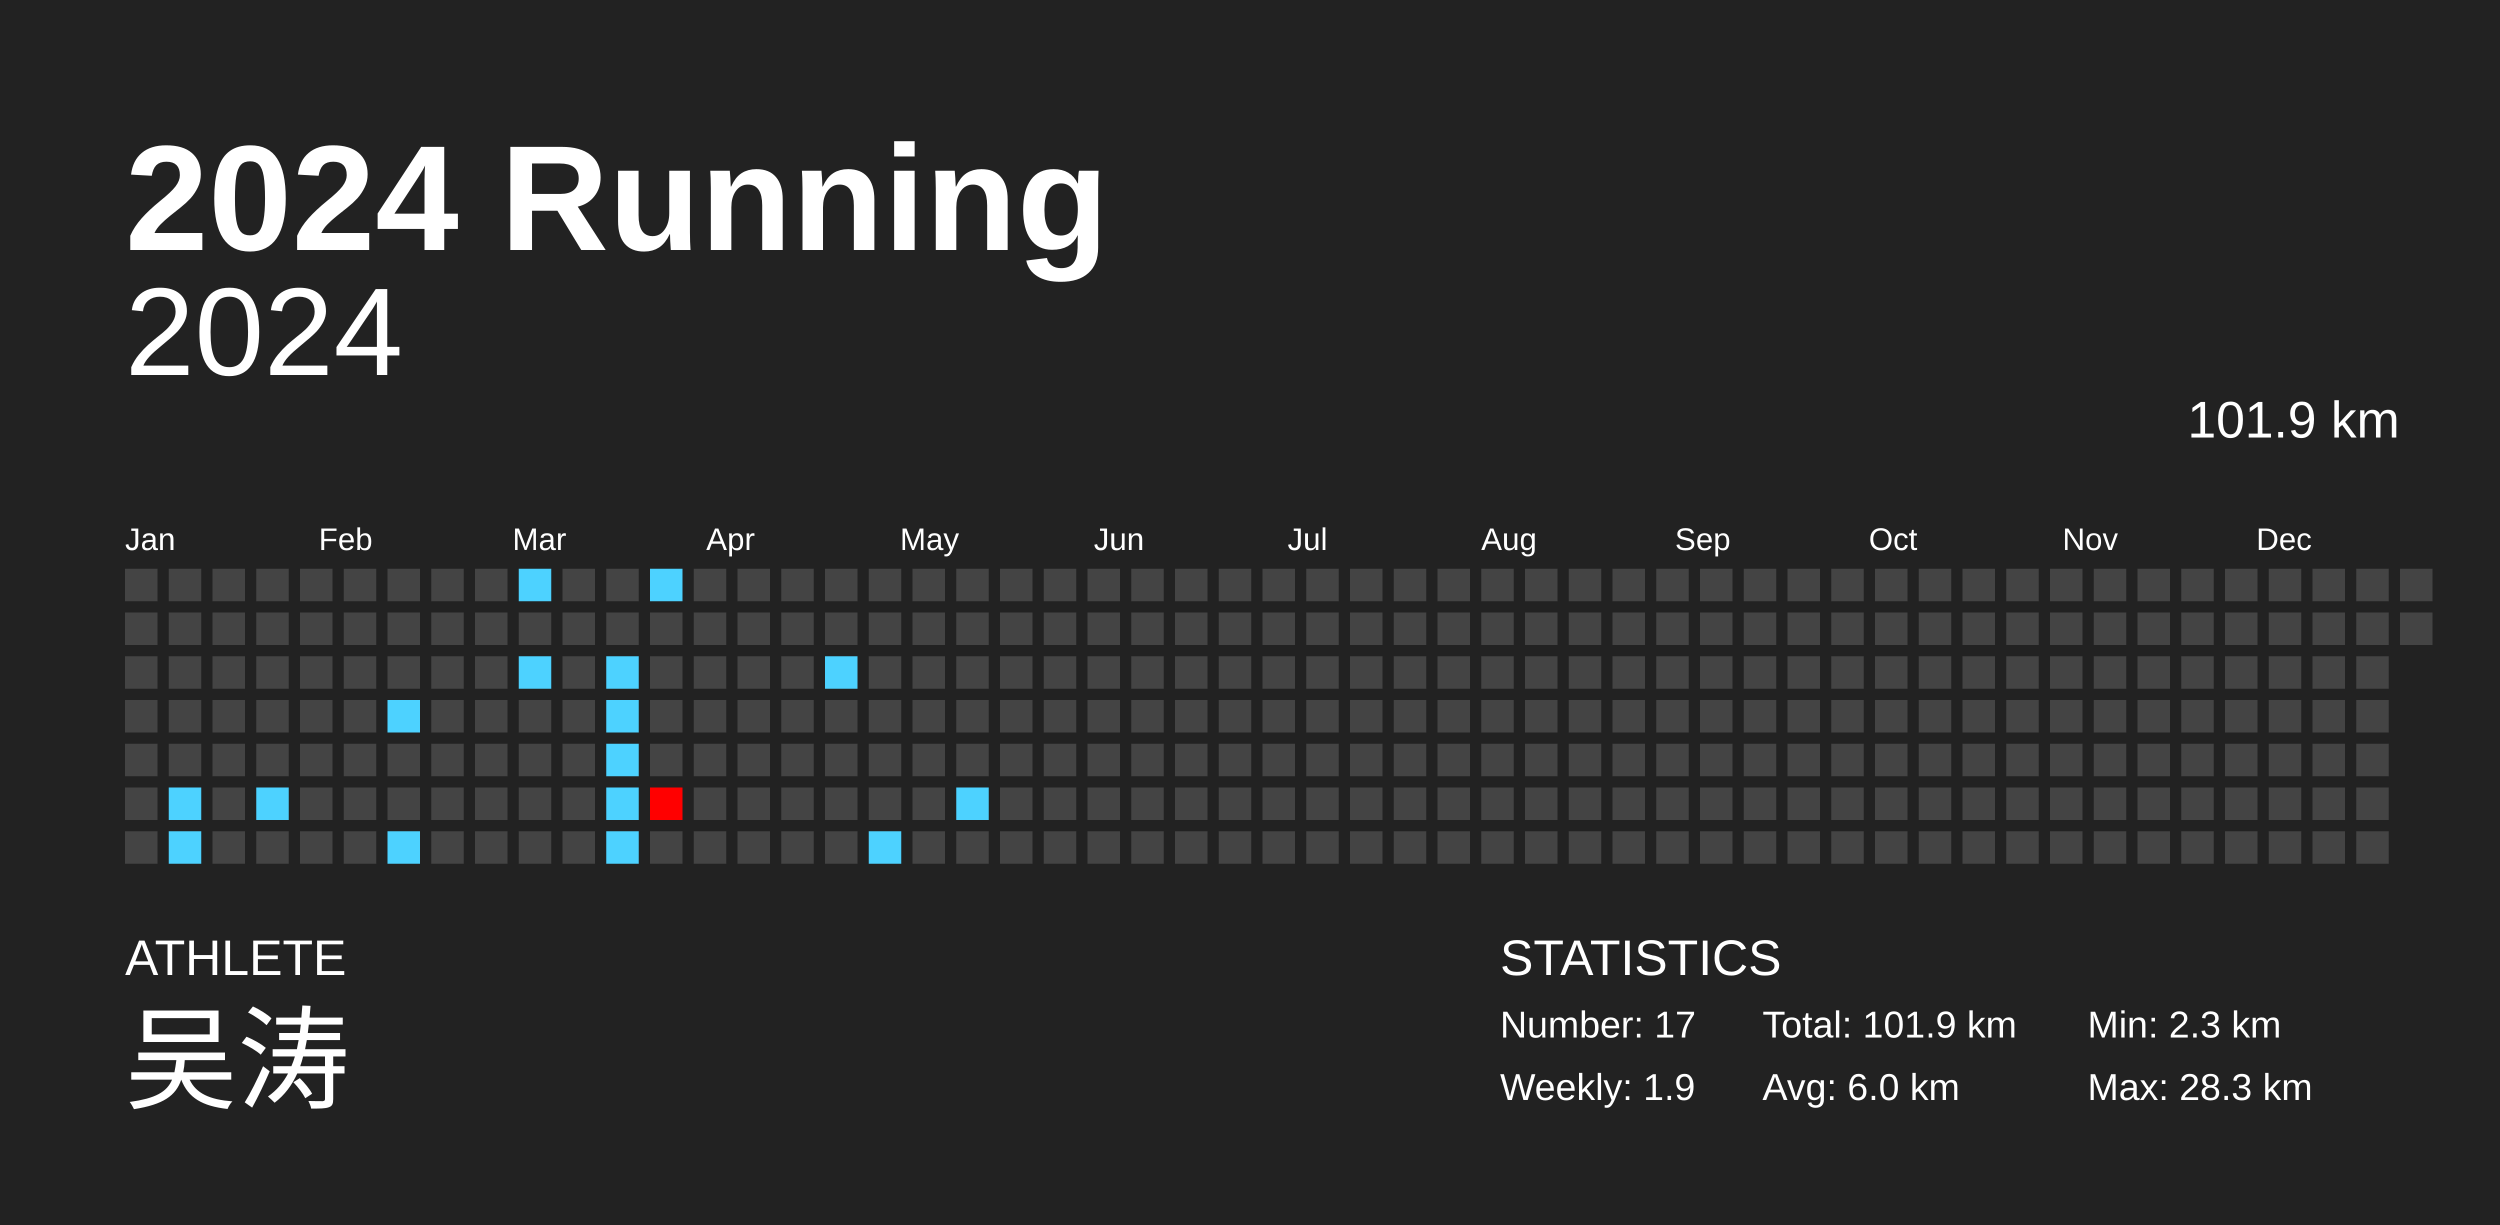
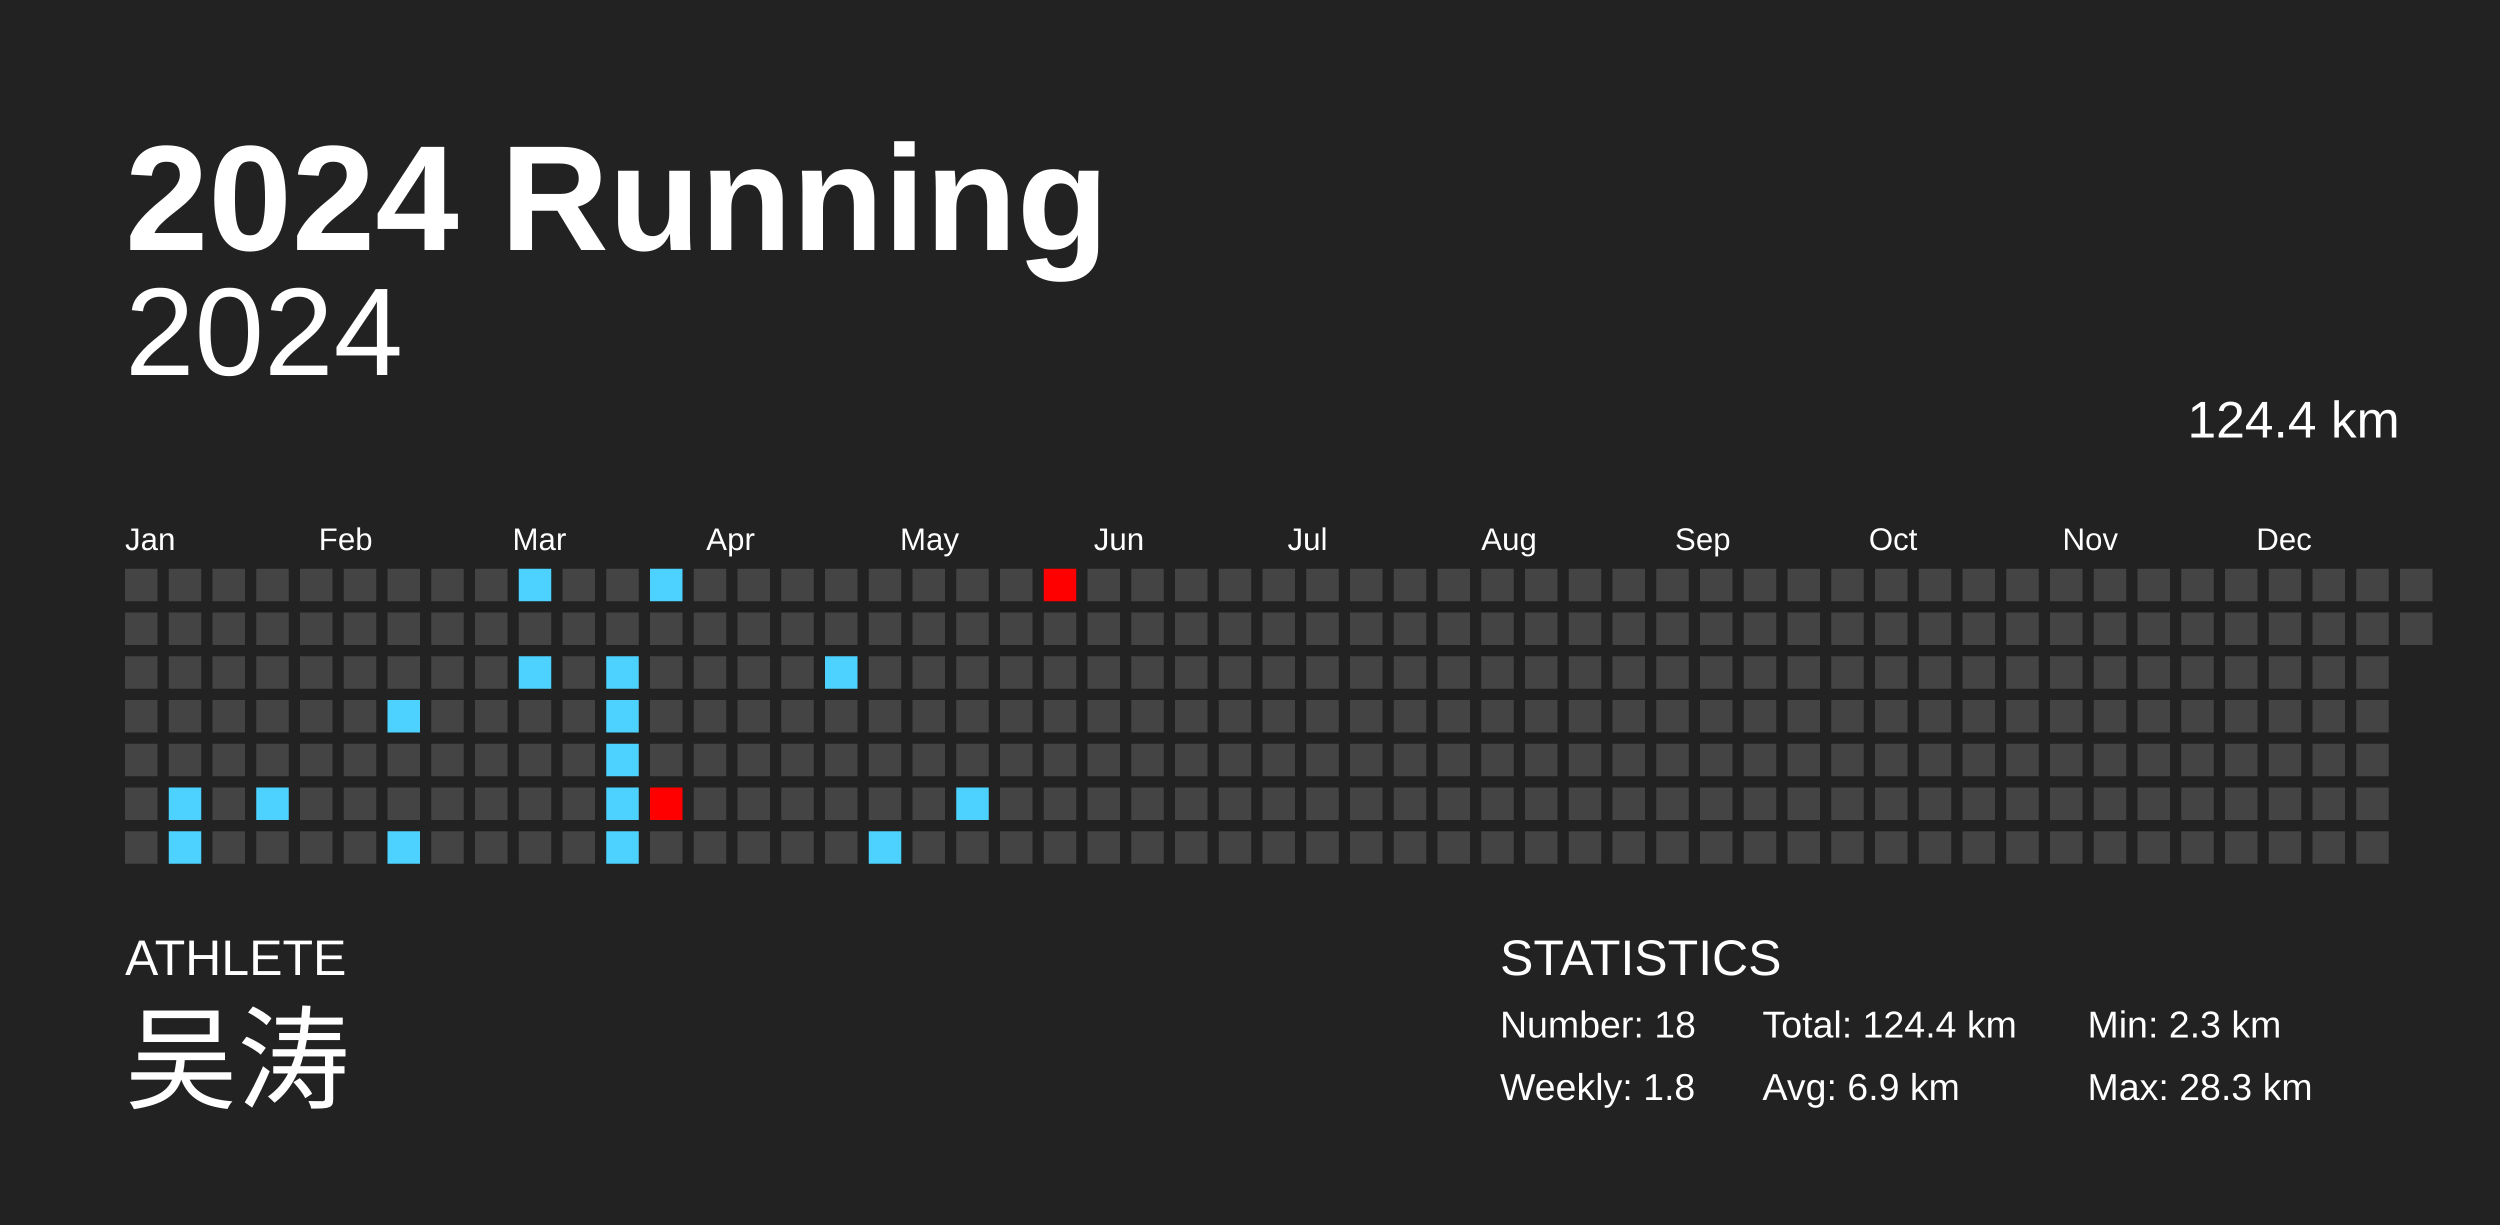
<svg xmlns="http://www.w3.org/2000/svg" baseProfile="full" height="98mm" version="1.1" viewBox="0,0,200,98" width="200mm">
  <defs />
  <rect fill="#222222" height="98" width="200" x="0" y="0" />
  <text fill="#FFFFFF" style="font-size:12px; font-family:Arial; font-weight:bold;" x="10" y="20">2024 Running</text>
  <text fill="#FFFFFF" style="font-size:4px; font-family:Arial" x="10" y="78">ATHLETE</text>
  <text fill="#FFFFFF" style="font-size:9px; font-family:Arial" x="10" y="88">吴涛</text>
  <text fill="#FFFFFF" style="font-size:4px; font-family:Arial" x="120" y="78">STATISTICS</text>
-   <text fill="#FFFFFF" style="font-size:3px; font-family:Arial" x="120" y="83">Number: 17</text>
-   <text fill="#FFFFFF" style="font-size:3px; font-family:Arial" x="120" y="88">Weekly: 1.9</text>
-   <text fill="#FFFFFF" style="font-size:3px; font-family:Arial" x="141" y="83">Total: 101.9 km</text>
-   <text fill="#FFFFFF" style="font-size:3px; font-family:Arial" x="141" y="88">Avg: 6.0 km</text>
+   <text fill="#FFFFFF" style="font-size:3px; font-family:Arial" x="120" y="83">Number: 18</text>
+   <text fill="#FFFFFF" style="font-size:3px; font-family:Arial" x="120" y="88">Weekly: 1.8</text>
+   <text fill="#FFFFFF" style="font-size:3px; font-family:Arial" x="141" y="83">Total: 124.4 km</text>
+   <text fill="#FFFFFF" style="font-size:3px; font-family:Arial" x="141" y="88">Avg: 6.9 km</text>
  <text fill="#FFFFFF" style="font-size:3px; font-family:Arial" x="167" y="83">Min: 2.3 km</text>
  <text fill="#FFFFFF" style="font-size:3px; font-family:Arial" x="167" y="88">Max: 28.3 km</text>
  <text alignment-baseline="hanging" fill="#FFFFFF" style="font-size:10.0px; font-family:Arial;" x="10" y="30">2024</text>
-   <text alignment-baseline="hanging" fill="#FFFFFF" style="font-size:4.125px; font-family:Arial;" x="175" y="35">101.9 km</text>
+   <text alignment-baseline="hanging" fill="#FFFFFF" style="font-size:4.125px; font-family:Arial;" x="175" y="35">124.4 km</text>
  <text fill="#FFFFFF" style="font-size:2.5px; font-family:Arial" x="10.0" y="44">Jan</text>
  <text fill="#FFFFFF" style="font-size:2.5px; font-family:Arial" x="25.5" y="44">Feb</text>
  <text fill="#FFFFFF" style="font-size:2.5px; font-family:Arial" x="41.0" y="44">Mar</text>
  <text fill="#FFFFFF" style="font-size:2.5px; font-family:Arial" x="56.5" y="44">Apr</text>
  <text fill="#FFFFFF" style="font-size:2.5px; font-family:Arial" x="72.0" y="44">May</text>
  <text fill="#FFFFFF" style="font-size:2.5px; font-family:Arial" x="87.5" y="44">Jun</text>
  <text fill="#FFFFFF" style="font-size:2.5px; font-family:Arial" x="103.0" y="44">Jul</text>
  <text fill="#FFFFFF" style="font-size:2.5px; font-family:Arial" x="118.5" y="44">Aug</text>
  <text fill="#FFFFFF" style="font-size:2.5px; font-family:Arial" x="134.0" y="44">Sep</text>
  <text fill="#FFFFFF" style="font-size:2.5px; font-family:Arial" x="149.5" y="44">Oct</text>
  <text fill="#FFFFFF" style="font-size:2.5px; font-family:Arial" x="165.0" y="44">Nov</text>
  <text fill="#FFFFFF" style="font-size:2.5px; font-family:Arial" x="180.5" y="44">Dec</text>
  <rect fill="#444444" height="2.6" width="2.6" x="10.0" y="45.5" />
  <rect fill="#444444" height="2.6" width="2.6" x="10.0" y="49.0" />
  <rect fill="#444444" height="2.6" width="2.6" x="10.0" y="52.5" />
  <rect fill="#444444" height="2.6" width="2.6" x="10.0" y="56.0" />
  <rect fill="#444444" height="2.6" width="2.6" x="10.0" y="59.5" />
  <rect fill="#444444" height="2.6" width="2.6" x="10.0" y="63.0" />
  <rect fill="#444444" height="2.6" width="2.6" x="10.0" y="66.5" />
  <rect fill="#444444" height="2.6" width="2.6" x="13.5" y="45.5" />
  <rect fill="#444444" height="2.6" width="2.6" x="13.5" y="49.0" />
  <rect fill="#444444" height="2.6" width="2.6" x="13.5" y="52.5" />
  <rect fill="#444444" height="2.6" width="2.6" x="13.5" y="56.0" />
  <rect fill="#444444" height="2.6" width="2.6" x="13.5" y="59.5" />
  <rect fill="#4dd2ff" height="2.6" width="2.6" x="13.5" y="63.0" />
  <rect fill="#4dd2ff" height="2.6" width="2.6" x="13.5" y="66.5" />
  <rect fill="#444444" height="2.6" width="2.6" x="17.0" y="45.5" />
  <rect fill="#444444" height="2.6" width="2.6" x="17.0" y="49.0" />
  <rect fill="#444444" height="2.6" width="2.6" x="17.0" y="52.5" />
  <rect fill="#444444" height="2.6" width="2.6" x="17.0" y="56.0" />
  <rect fill="#444444" height="2.6" width="2.6" x="17.0" y="59.5" />
  <rect fill="#444444" height="2.6" width="2.6" x="17.0" y="63.0" />
  <rect fill="#444444" height="2.6" width="2.6" x="17.0" y="66.5" />
  <rect fill="#444444" height="2.6" width="2.6" x="20.5" y="45.5" />
  <rect fill="#444444" height="2.6" width="2.6" x="20.5" y="49.0" />
  <rect fill="#444444" height="2.6" width="2.6" x="20.5" y="52.5" />
  <rect fill="#444444" height="2.6" width="2.6" x="20.5" y="56.0" />
  <rect fill="#444444" height="2.6" width="2.6" x="20.5" y="59.5" />
  <rect fill="#4dd2ff" height="2.6" width="2.6" x="20.5" y="63.0" />
  <rect fill="#444444" height="2.6" width="2.6" x="20.5" y="66.5" />
  <rect fill="#444444" height="2.6" width="2.6" x="24.0" y="45.5" />
  <rect fill="#444444" height="2.6" width="2.6" x="24.0" y="49.0" />
  <rect fill="#444444" height="2.6" width="2.6" x="24.0" y="52.5" />
  <rect fill="#444444" height="2.6" width="2.6" x="24.0" y="56.0" />
  <rect fill="#444444" height="2.6" width="2.6" x="24.0" y="59.5" />
  <rect fill="#444444" height="2.6" width="2.6" x="24.0" y="63.0" />
  <rect fill="#444444" height="2.6" width="2.6" x="24.0" y="66.5" />
  <rect fill="#444444" height="2.6" width="2.6" x="27.5" y="45.5" />
  <rect fill="#444444" height="2.6" width="2.6" x="27.5" y="49.0" />
  <rect fill="#444444" height="2.6" width="2.6" x="27.5" y="52.5" />
  <rect fill="#444444" height="2.6" width="2.6" x="27.5" y="56.0" />
  <rect fill="#444444" height="2.6" width="2.6" x="27.5" y="59.5" />
  <rect fill="#444444" height="2.6" width="2.6" x="27.5" y="63.0" />
  <rect fill="#444444" height="2.6" width="2.6" x="27.5" y="66.5" />
  <rect fill="#444444" height="2.6" width="2.6" x="31.0" y="45.5" />
  <rect fill="#444444" height="2.6" width="2.6" x="31.0" y="49.0" />
  <rect fill="#444444" height="2.6" width="2.6" x="31.0" y="52.5" />
  <rect fill="#4dd2ff" height="2.6" width="2.6" x="31.0" y="56.0" />
  <rect fill="#444444" height="2.6" width="2.6" x="31.0" y="59.5" />
  <rect fill="#444444" height="2.6" width="2.6" x="31.0" y="63.0" />
  <rect fill="#4dd2ff" height="2.6" width="2.6" x="31.0" y="66.5" />
  <rect fill="#444444" height="2.6" width="2.6" x="34.5" y="45.5" />
  <rect fill="#444444" height="2.6" width="2.6" x="34.5" y="49.0" />
  <rect fill="#444444" height="2.6" width="2.6" x="34.5" y="52.5" />
  <rect fill="#444444" height="2.6" width="2.6" x="34.5" y="56.0" />
  <rect fill="#444444" height="2.6" width="2.6" x="34.5" y="59.5" />
  <rect fill="#444444" height="2.6" width="2.6" x="34.5" y="63.0" />
  <rect fill="#444444" height="2.6" width="2.6" x="34.5" y="66.5" />
  <rect fill="#444444" height="2.6" width="2.6" x="38.0" y="45.5" />
  <rect fill="#444444" height="2.6" width="2.6" x="38.0" y="49.0" />
  <rect fill="#444444" height="2.6" width="2.6" x="38.0" y="52.5" />
  <rect fill="#444444" height="2.6" width="2.6" x="38.0" y="56.0" />
  <rect fill="#444444" height="2.6" width="2.6" x="38.0" y="59.5" />
  <rect fill="#444444" height="2.6" width="2.6" x="38.0" y="63.0" />
  <rect fill="#444444" height="2.6" width="2.6" x="38.0" y="66.5" />
  <rect fill="#4dd2ff" height="2.6" width="2.6" x="41.5" y="45.5" />
  <rect fill="#444444" height="2.6" width="2.6" x="41.5" y="49.0" />
  <rect fill="#4dd2ff" height="2.6" width="2.6" x="41.5" y="52.5" />
  <rect fill="#444444" height="2.6" width="2.6" x="41.5" y="56.0" />
  <rect fill="#444444" height="2.6" width="2.6" x="41.5" y="59.5" />
  <rect fill="#444444" height="2.6" width="2.6" x="41.5" y="63.0" />
  <rect fill="#444444" height="2.6" width="2.6" x="41.5" y="66.5" />
  <rect fill="#444444" height="2.6" width="2.6" x="45.0" y="45.5" />
  <rect fill="#444444" height="2.6" width="2.6" x="45.0" y="49.0" />
  <rect fill="#444444" height="2.6" width="2.6" x="45.0" y="52.5" />
  <rect fill="#444444" height="2.6" width="2.6" x="45.0" y="56.0" />
  <rect fill="#444444" height="2.6" width="2.6" x="45.0" y="59.5" />
  <rect fill="#444444" height="2.6" width="2.6" x="45.0" y="63.0" />
  <rect fill="#444444" height="2.6" width="2.6" x="45.0" y="66.5" />
  <rect fill="#444444" height="2.6" width="2.6" x="48.5" y="45.5" />
  <rect fill="#444444" height="2.6" width="2.6" x="48.5" y="49.0" />
  <rect fill="#4dd2ff" height="2.6" width="2.6" x="48.5" y="52.5" />
  <rect fill="#4dd2ff" height="2.6" width="2.6" x="48.5" y="56.0" />
  <rect fill="#4dd2ff" height="2.6" width="2.6" x="48.5" y="59.5" />
  <rect fill="#4dd2ff" height="2.6" width="2.6" x="48.5" y="63.0" />
  <rect fill="#4dd2ff" height="2.6" width="2.6" x="48.5" y="66.5" />
  <rect fill="#4dd2ff" height="2.6" width="2.6" x="52.0" y="45.5" />
  <rect fill="#444444" height="2.6" width="2.6" x="52.0" y="49.0" />
  <rect fill="#444444" height="2.6" width="2.6" x="52.0" y="52.5" />
  <rect fill="#444444" height="2.6" width="2.6" x="52.0" y="56.0" />
  <rect fill="#444444" height="2.6" width="2.6" x="52.0" y="59.5" />
  <rect fill="red" height="2.6" width="2.6" x="52.0" y="63.0" />
  <rect fill="#444444" height="2.6" width="2.6" x="52.0" y="66.5" />
  <rect fill="#444444" height="2.6" width="2.6" x="55.5" y="45.5" />
  <rect fill="#444444" height="2.6" width="2.6" x="55.5" y="49.0" />
  <rect fill="#444444" height="2.6" width="2.6" x="55.5" y="52.5" />
  <rect fill="#444444" height="2.6" width="2.6" x="55.5" y="56.0" />
  <rect fill="#444444" height="2.6" width="2.6" x="55.5" y="59.5" />
  <rect fill="#444444" height="2.6" width="2.6" x="55.5" y="63.0" />
  <rect fill="#444444" height="2.6" width="2.6" x="55.5" y="66.5" />
  <rect fill="#444444" height="2.6" width="2.6" x="59.0" y="45.5" />
  <rect fill="#444444" height="2.6" width="2.6" x="59.0" y="49.0" />
  <rect fill="#444444" height="2.6" width="2.6" x="59.0" y="52.5" />
  <rect fill="#444444" height="2.6" width="2.6" x="59.0" y="56.0" />
  <rect fill="#444444" height="2.6" width="2.6" x="59.0" y="59.5" />
  <rect fill="#444444" height="2.6" width="2.6" x="59.0" y="63.0" />
  <rect fill="#444444" height="2.6" width="2.6" x="59.0" y="66.5" />
  <rect fill="#444444" height="2.6" width="2.6" x="62.5" y="45.5" />
  <rect fill="#444444" height="2.6" width="2.6" x="62.5" y="49.0" />
  <rect fill="#444444" height="2.6" width="2.6" x="62.5" y="52.5" />
  <rect fill="#444444" height="2.6" width="2.6" x="62.5" y="56.0" />
  <rect fill="#444444" height="2.6" width="2.6" x="62.5" y="59.5" />
  <rect fill="#444444" height="2.6" width="2.6" x="62.5" y="63.0" />
  <rect fill="#444444" height="2.6" width="2.6" x="62.5" y="66.5" />
  <rect fill="#444444" height="2.6" width="2.6" x="66.0" y="45.5" />
  <rect fill="#444444" height="2.6" width="2.6" x="66.0" y="49.0" />
  <rect fill="#4dd2ff" height="2.6" width="2.6" x="66.0" y="52.5" />
  <rect fill="#444444" height="2.6" width="2.6" x="66.0" y="56.0" />
  <rect fill="#444444" height="2.6" width="2.6" x="66.0" y="59.5" />
  <rect fill="#444444" height="2.6" width="2.6" x="66.0" y="63.0" />
  <rect fill="#444444" height="2.6" width="2.6" x="66.0" y="66.5" />
  <rect fill="#444444" height="2.6" width="2.6" x="69.5" y="45.5" />
  <rect fill="#444444" height="2.6" width="2.6" x="69.5" y="49.0" />
  <rect fill="#444444" height="2.6" width="2.6" x="69.5" y="52.5" />
  <rect fill="#444444" height="2.6" width="2.6" x="69.5" y="56.0" />
  <rect fill="#444444" height="2.6" width="2.6" x="69.5" y="59.5" />
  <rect fill="#444444" height="2.6" width="2.6" x="69.5" y="63.0" />
  <rect fill="#4dd2ff" height="2.6" width="2.6" x="69.5" y="66.5" />
  <rect fill="#444444" height="2.6" width="2.6" x="73.0" y="45.5" />
  <rect fill="#444444" height="2.6" width="2.6" x="73.0" y="49.0" />
  <rect fill="#444444" height="2.6" width="2.6" x="73.0" y="52.5" />
  <rect fill="#444444" height="2.6" width="2.6" x="73.0" y="56.0" />
  <rect fill="#444444" height="2.6" width="2.6" x="73.0" y="59.5" />
  <rect fill="#444444" height="2.6" width="2.6" x="73.0" y="63.0" />
  <rect fill="#444444" height="2.6" width="2.6" x="73.0" y="66.5" />
  <rect fill="#444444" height="2.6" width="2.6" x="76.5" y="45.5" />
  <rect fill="#444444" height="2.6" width="2.6" x="76.5" y="49.0" />
  <rect fill="#444444" height="2.6" width="2.6" x="76.5" y="52.5" />
  <rect fill="#444444" height="2.6" width="2.6" x="76.5" y="56.0" />
  <rect fill="#444444" height="2.6" width="2.6" x="76.5" y="59.5" />
  <rect fill="#4dd2ff" height="2.6" width="2.6" x="76.5" y="63.0" />
  <rect fill="#444444" height="2.6" width="2.6" x="76.5" y="66.5" />
  <rect fill="#444444" height="2.6" width="2.6" x="80.0" y="45.5" />
  <rect fill="#444444" height="2.6" width="2.6" x="80.0" y="49.0" />
  <rect fill="#444444" height="2.6" width="2.6" x="80.0" y="52.5" />
  <rect fill="#444444" height="2.6" width="2.6" x="80.0" y="56.0" />
  <rect fill="#444444" height="2.6" width="2.6" x="80.0" y="59.5" />
  <rect fill="#444444" height="2.6" width="2.6" x="80.0" y="63.0" />
  <rect fill="#444444" height="2.6" width="2.6" x="80.0" y="66.5" />
-   <rect fill="#444444" height="2.6" width="2.6" x="83.5" y="45.5" />
+   <rect fill="red" height="2.6" width="2.6" x="83.5" y="45.5" />
  <rect fill="#444444" height="2.6" width="2.6" x="83.5" y="49.0" />
  <rect fill="#444444" height="2.6" width="2.6" x="83.5" y="52.5" />
  <rect fill="#444444" height="2.6" width="2.6" x="83.5" y="56.0" />
  <rect fill="#444444" height="2.6" width="2.6" x="83.5" y="59.5" />
  <rect fill="#444444" height="2.6" width="2.6" x="83.5" y="63.0" />
  <rect fill="#444444" height="2.6" width="2.6" x="83.5" y="66.5" />
  <rect fill="#444444" height="2.6" width="2.6" x="87.0" y="45.5" />
  <rect fill="#444444" height="2.6" width="2.6" x="87.0" y="49.0" />
  <rect fill="#444444" height="2.6" width="2.6" x="87.0" y="52.5" />
  <rect fill="#444444" height="2.6" width="2.6" x="87.0" y="56.0" />
  <rect fill="#444444" height="2.6" width="2.6" x="87.0" y="59.5" />
  <rect fill="#444444" height="2.6" width="2.6" x="87.0" y="63.0" />
  <rect fill="#444444" height="2.6" width="2.6" x="87.0" y="66.5" />
  <rect fill="#444444" height="2.6" width="2.6" x="90.5" y="45.5" />
  <rect fill="#444444" height="2.6" width="2.6" x="90.5" y="49.0" />
  <rect fill="#444444" height="2.6" width="2.6" x="90.5" y="52.5" />
  <rect fill="#444444" height="2.6" width="2.6" x="90.5" y="56.0" />
  <rect fill="#444444" height="2.6" width="2.6" x="90.5" y="59.5" />
  <rect fill="#444444" height="2.6" width="2.6" x="90.5" y="63.0" />
  <rect fill="#444444" height="2.6" width="2.6" x="90.5" y="66.5" />
  <rect fill="#444444" height="2.6" width="2.6" x="94.0" y="45.5" />
  <rect fill="#444444" height="2.6" width="2.6" x="94.0" y="49.0" />
  <rect fill="#444444" height="2.6" width="2.6" x="94.0" y="52.5" />
  <rect fill="#444444" height="2.6" width="2.6" x="94.0" y="56.0" />
  <rect fill="#444444" height="2.6" width="2.6" x="94.0" y="59.5" />
  <rect fill="#444444" height="2.6" width="2.6" x="94.0" y="63.0" />
  <rect fill="#444444" height="2.6" width="2.6" x="94.0" y="66.5" />
  <rect fill="#444444" height="2.6" width="2.6" x="97.5" y="45.5" />
  <rect fill="#444444" height="2.6" width="2.6" x="97.5" y="49.0" />
  <rect fill="#444444" height="2.6" width="2.6" x="97.5" y="52.5" />
  <rect fill="#444444" height="2.6" width="2.6" x="97.5" y="56.0" />
  <rect fill="#444444" height="2.6" width="2.6" x="97.5" y="59.5" />
  <rect fill="#444444" height="2.6" width="2.6" x="97.5" y="63.0" />
  <rect fill="#444444" height="2.6" width="2.6" x="97.5" y="66.5" />
  <rect fill="#444444" height="2.6" width="2.6" x="101.0" y="45.5" />
  <rect fill="#444444" height="2.6" width="2.6" x="101.0" y="49.0" />
  <rect fill="#444444" height="2.6" width="2.6" x="101.0" y="52.5" />
  <rect fill="#444444" height="2.6" width="2.6" x="101.0" y="56.0" />
  <rect fill="#444444" height="2.6" width="2.6" x="101.0" y="59.5" />
  <rect fill="#444444" height="2.6" width="2.6" x="101.0" y="63.0" />
  <rect fill="#444444" height="2.6" width="2.6" x="101.0" y="66.5" />
  <rect fill="#444444" height="2.6" width="2.6" x="104.5" y="45.5" />
  <rect fill="#444444" height="2.6" width="2.6" x="104.5" y="49.0" />
  <rect fill="#444444" height="2.6" width="2.6" x="104.5" y="52.5" />
  <rect fill="#444444" height="2.6" width="2.6" x="104.5" y="56.0" />
  <rect fill="#444444" height="2.6" width="2.6" x="104.5" y="59.5" />
  <rect fill="#444444" height="2.6" width="2.6" x="104.5" y="63.0" />
  <rect fill="#444444" height="2.6" width="2.6" x="104.5" y="66.5" />
  <rect fill="#444444" height="2.6" width="2.6" x="108.0" y="45.5" />
  <rect fill="#444444" height="2.6" width="2.6" x="108.0" y="49.0" />
  <rect fill="#444444" height="2.6" width="2.6" x="108.0" y="52.5" />
  <rect fill="#444444" height="2.6" width="2.6" x="108.0" y="56.0" />
  <rect fill="#444444" height="2.6" width="2.6" x="108.0" y="59.5" />
  <rect fill="#444444" height="2.6" width="2.6" x="108.0" y="63.0" />
  <rect fill="#444444" height="2.6" width="2.6" x="108.0" y="66.5" />
  <rect fill="#444444" height="2.6" width="2.6" x="111.5" y="45.5" />
  <rect fill="#444444" height="2.6" width="2.6" x="111.5" y="49.0" />
  <rect fill="#444444" height="2.6" width="2.6" x="111.5" y="52.5" />
  <rect fill="#444444" height="2.6" width="2.6" x="111.5" y="56.0" />
  <rect fill="#444444" height="2.6" width="2.6" x="111.5" y="59.5" />
  <rect fill="#444444" height="2.6" width="2.6" x="111.5" y="63.0" />
  <rect fill="#444444" height="2.6" width="2.6" x="111.5" y="66.5" />
  <rect fill="#444444" height="2.6" width="2.6" x="115.0" y="45.5" />
  <rect fill="#444444" height="2.6" width="2.6" x="115.0" y="49.0" />
  <rect fill="#444444" height="2.6" width="2.6" x="115.0" y="52.5" />
  <rect fill="#444444" height="2.6" width="2.6" x="115.0" y="56.0" />
  <rect fill="#444444" height="2.6" width="2.6" x="115.0" y="59.5" />
  <rect fill="#444444" height="2.6" width="2.6" x="115.0" y="63.0" />
  <rect fill="#444444" height="2.6" width="2.6" x="115.0" y="66.5" />
  <rect fill="#444444" height="2.6" width="2.6" x="118.5" y="45.5" />
  <rect fill="#444444" height="2.6" width="2.6" x="118.5" y="49.0" />
  <rect fill="#444444" height="2.6" width="2.6" x="118.5" y="52.5" />
  <rect fill="#444444" height="2.6" width="2.6" x="118.5" y="56.0" />
  <rect fill="#444444" height="2.6" width="2.6" x="118.5" y="59.5" />
  <rect fill="#444444" height="2.6" width="2.6" x="118.5" y="63.0" />
  <rect fill="#444444" height="2.6" width="2.6" x="118.5" y="66.5" />
  <rect fill="#444444" height="2.6" width="2.6" x="122.0" y="45.5" />
  <rect fill="#444444" height="2.6" width="2.6" x="122.0" y="49.0" />
  <rect fill="#444444" height="2.6" width="2.6" x="122.0" y="52.5" />
  <rect fill="#444444" height="2.6" width="2.6" x="122.0" y="56.0" />
  <rect fill="#444444" height="2.6" width="2.6" x="122.0" y="59.5" />
  <rect fill="#444444" height="2.6" width="2.6" x="122.0" y="63.0" />
  <rect fill="#444444" height="2.6" width="2.6" x="122.0" y="66.5" />
  <rect fill="#444444" height="2.6" width="2.6" x="125.5" y="45.5" />
  <rect fill="#444444" height="2.6" width="2.6" x="125.5" y="49.0" />
  <rect fill="#444444" height="2.6" width="2.6" x="125.5" y="52.5" />
  <rect fill="#444444" height="2.6" width="2.6" x="125.5" y="56.0" />
  <rect fill="#444444" height="2.6" width="2.6" x="125.5" y="59.5" />
  <rect fill="#444444" height="2.6" width="2.6" x="125.5" y="63.0" />
  <rect fill="#444444" height="2.6" width="2.6" x="125.5" y="66.5" />
  <rect fill="#444444" height="2.6" width="2.6" x="129.0" y="45.5" />
  <rect fill="#444444" height="2.6" width="2.6" x="129.0" y="49.0" />
  <rect fill="#444444" height="2.6" width="2.6" x="129.0" y="52.5" />
  <rect fill="#444444" height="2.6" width="2.6" x="129.0" y="56.0" />
  <rect fill="#444444" height="2.6" width="2.6" x="129.0" y="59.5" />
  <rect fill="#444444" height="2.6" width="2.6" x="129.0" y="63.0" />
  <rect fill="#444444" height="2.6" width="2.6" x="129.0" y="66.5" />
  <rect fill="#444444" height="2.6" width="2.6" x="132.5" y="45.5" />
  <rect fill="#444444" height="2.6" width="2.6" x="132.5" y="49.0" />
  <rect fill="#444444" height="2.6" width="2.6" x="132.5" y="52.5" />
  <rect fill="#444444" height="2.6" width="2.6" x="132.5" y="56.0" />
  <rect fill="#444444" height="2.6" width="2.6" x="132.5" y="59.5" />
  <rect fill="#444444" height="2.6" width="2.6" x="132.5" y="63.0" />
  <rect fill="#444444" height="2.6" width="2.6" x="132.5" y="66.5" />
  <rect fill="#444444" height="2.6" width="2.6" x="136.0" y="45.5" />
  <rect fill="#444444" height="2.6" width="2.6" x="136.0" y="49.0" />
  <rect fill="#444444" height="2.6" width="2.6" x="136.0" y="52.5" />
  <rect fill="#444444" height="2.6" width="2.6" x="136.0" y="56.0" />
  <rect fill="#444444" height="2.6" width="2.6" x="136.0" y="59.5" />
  <rect fill="#444444" height="2.6" width="2.6" x="136.0" y="63.0" />
  <rect fill="#444444" height="2.6" width="2.6" x="136.0" y="66.5" />
  <rect fill="#444444" height="2.6" width="2.6" x="139.5" y="45.5" />
  <rect fill="#444444" height="2.6" width="2.6" x="139.5" y="49.0" />
  <rect fill="#444444" height="2.6" width="2.6" x="139.5" y="52.5" />
  <rect fill="#444444" height="2.6" width="2.6" x="139.5" y="56.0" />
  <rect fill="#444444" height="2.6" width="2.6" x="139.5" y="59.5" />
  <rect fill="#444444" height="2.6" width="2.6" x="139.5" y="63.0" />
  <rect fill="#444444" height="2.6" width="2.6" x="139.5" y="66.5" />
  <rect fill="#444444" height="2.6" width="2.6" x="143.0" y="45.5" />
  <rect fill="#444444" height="2.6" width="2.6" x="143.0" y="49.0" />
  <rect fill="#444444" height="2.6" width="2.6" x="143.0" y="52.5" />
  <rect fill="#444444" height="2.6" width="2.6" x="143.0" y="56.0" />
  <rect fill="#444444" height="2.6" width="2.6" x="143.0" y="59.5" />
  <rect fill="#444444" height="2.6" width="2.6" x="143.0" y="63.0" />
  <rect fill="#444444" height="2.6" width="2.6" x="143.0" y="66.5" />
  <rect fill="#444444" height="2.6" width="2.6" x="146.5" y="45.5" />
  <rect fill="#444444" height="2.6" width="2.6" x="146.5" y="49.0" />
  <rect fill="#444444" height="2.6" width="2.6" x="146.5" y="52.5" />
  <rect fill="#444444" height="2.6" width="2.6" x="146.5" y="56.0" />
  <rect fill="#444444" height="2.6" width="2.6" x="146.5" y="59.5" />
  <rect fill="#444444" height="2.6" width="2.6" x="146.5" y="63.0" />
  <rect fill="#444444" height="2.6" width="2.6" x="146.5" y="66.5" />
  <rect fill="#444444" height="2.6" width="2.6" x="150.0" y="45.5" />
  <rect fill="#444444" height="2.6" width="2.6" x="150.0" y="49.0" />
  <rect fill="#444444" height="2.6" width="2.6" x="150.0" y="52.5" />
  <rect fill="#444444" height="2.6" width="2.6" x="150.0" y="56.0" />
  <rect fill="#444444" height="2.6" width="2.6" x="150.0" y="59.5" />
  <rect fill="#444444" height="2.6" width="2.6" x="150.0" y="63.0" />
  <rect fill="#444444" height="2.6" width="2.6" x="150.0" y="66.5" />
  <rect fill="#444444" height="2.6" width="2.6" x="153.5" y="45.5" />
  <rect fill="#444444" height="2.6" width="2.6" x="153.5" y="49.0" />
  <rect fill="#444444" height="2.6" width="2.6" x="153.5" y="52.5" />
  <rect fill="#444444" height="2.6" width="2.6" x="153.5" y="56.0" />
  <rect fill="#444444" height="2.6" width="2.6" x="153.5" y="59.5" />
  <rect fill="#444444" height="2.6" width="2.6" x="153.5" y="63.0" />
  <rect fill="#444444" height="2.6" width="2.6" x="153.5" y="66.5" />
  <rect fill="#444444" height="2.6" width="2.6" x="157.0" y="45.5" />
  <rect fill="#444444" height="2.6" width="2.6" x="157.0" y="49.0" />
  <rect fill="#444444" height="2.6" width="2.6" x="157.0" y="52.5" />
  <rect fill="#444444" height="2.6" width="2.6" x="157.0" y="56.0" />
  <rect fill="#444444" height="2.6" width="2.6" x="157.0" y="59.5" />
  <rect fill="#444444" height="2.6" width="2.6" x="157.0" y="63.0" />
  <rect fill="#444444" height="2.6" width="2.6" x="157.0" y="66.5" />
  <rect fill="#444444" height="2.6" width="2.6" x="160.5" y="45.5" />
  <rect fill="#444444" height="2.6" width="2.6" x="160.5" y="49.0" />
  <rect fill="#444444" height="2.6" width="2.6" x="160.5" y="52.5" />
  <rect fill="#444444" height="2.6" width="2.6" x="160.5" y="56.0" />
  <rect fill="#444444" height="2.6" width="2.6" x="160.5" y="59.5" />
  <rect fill="#444444" height="2.6" width="2.6" x="160.5" y="63.0" />
  <rect fill="#444444" height="2.6" width="2.6" x="160.5" y="66.5" />
  <rect fill="#444444" height="2.6" width="2.6" x="164.0" y="45.5" />
  <rect fill="#444444" height="2.6" width="2.6" x="164.0" y="49.0" />
  <rect fill="#444444" height="2.6" width="2.6" x="164.0" y="52.5" />
  <rect fill="#444444" height="2.6" width="2.6" x="164.0" y="56.0" />
  <rect fill="#444444" height="2.6" width="2.6" x="164.0" y="59.5" />
  <rect fill="#444444" height="2.6" width="2.6" x="164.0" y="63.0" />
  <rect fill="#444444" height="2.6" width="2.6" x="164.0" y="66.5" />
  <rect fill="#444444" height="2.6" width="2.6" x="167.5" y="45.5" />
  <rect fill="#444444" height="2.6" width="2.6" x="167.5" y="49.0" />
  <rect fill="#444444" height="2.6" width="2.6" x="167.5" y="52.5" />
  <rect fill="#444444" height="2.6" width="2.6" x="167.5" y="56.0" />
  <rect fill="#444444" height="2.6" width="2.6" x="167.5" y="59.5" />
  <rect fill="#444444" height="2.6" width="2.6" x="167.5" y="63.0" />
  <rect fill="#444444" height="2.6" width="2.6" x="167.5" y="66.5" />
  <rect fill="#444444" height="2.6" width="2.6" x="171.0" y="45.5" />
  <rect fill="#444444" height="2.6" width="2.6" x="171.0" y="49.0" />
  <rect fill="#444444" height="2.6" width="2.6" x="171.0" y="52.5" />
  <rect fill="#444444" height="2.6" width="2.6" x="171.0" y="56.0" />
  <rect fill="#444444" height="2.6" width="2.6" x="171.0" y="59.5" />
  <rect fill="#444444" height="2.6" width="2.6" x="171.0" y="63.0" />
  <rect fill="#444444" height="2.6" width="2.6" x="171.0" y="66.5" />
  <rect fill="#444444" height="2.6" width="2.6" x="174.5" y="45.5" />
  <rect fill="#444444" height="2.6" width="2.6" x="174.5" y="49.0" />
  <rect fill="#444444" height="2.6" width="2.6" x="174.5" y="52.5" />
  <rect fill="#444444" height="2.6" width="2.6" x="174.5" y="56.0" />
  <rect fill="#444444" height="2.6" width="2.6" x="174.5" y="59.5" />
  <rect fill="#444444" height="2.6" width="2.6" x="174.5" y="63.0" />
  <rect fill="#444444" height="2.6" width="2.6" x="174.5" y="66.5" />
  <rect fill="#444444" height="2.6" width="2.6" x="178.0" y="45.5" />
  <rect fill="#444444" height="2.6" width="2.6" x="178.0" y="49.0" />
  <rect fill="#444444" height="2.6" width="2.6" x="178.0" y="52.5" />
  <rect fill="#444444" height="2.6" width="2.6" x="178.0" y="56.0" />
  <rect fill="#444444" height="2.6" width="2.6" x="178.0" y="59.5" />
  <rect fill="#444444" height="2.6" width="2.6" x="178.0" y="63.0" />
  <rect fill="#444444" height="2.6" width="2.6" x="178.0" y="66.5" />
  <rect fill="#444444" height="2.6" width="2.6" x="181.5" y="45.5" />
  <rect fill="#444444" height="2.6" width="2.6" x="181.5" y="49.0" />
  <rect fill="#444444" height="2.6" width="2.6" x="181.5" y="52.5" />
  <rect fill="#444444" height="2.6" width="2.6" x="181.5" y="56.0" />
  <rect fill="#444444" height="2.6" width="2.6" x="181.5" y="59.5" />
  <rect fill="#444444" height="2.6" width="2.6" x="181.5" y="63.0" />
  <rect fill="#444444" height="2.6" width="2.6" x="181.5" y="66.5" />
  <rect fill="#444444" height="2.6" width="2.6" x="185.0" y="45.5" />
  <rect fill="#444444" height="2.6" width="2.6" x="185.0" y="49.0" />
  <rect fill="#444444" height="2.6" width="2.6" x="185.0" y="52.5" />
  <rect fill="#444444" height="2.6" width="2.6" x="185.0" y="56.0" />
  <rect fill="#444444" height="2.6" width="2.6" x="185.0" y="59.5" />
  <rect fill="#444444" height="2.6" width="2.6" x="185.0" y="63.0" />
  <rect fill="#444444" height="2.6" width="2.6" x="185.0" y="66.5" />
  <rect fill="#444444" height="2.6" width="2.6" x="188.5" y="45.5" />
  <rect fill="#444444" height="2.6" width="2.6" x="188.5" y="49.0" />
  <rect fill="#444444" height="2.6" width="2.6" x="188.5" y="52.5" />
  <rect fill="#444444" height="2.6" width="2.6" x="188.5" y="56.0" />
  <rect fill="#444444" height="2.6" width="2.6" x="188.5" y="59.5" />
  <rect fill="#444444" height="2.6" width="2.6" x="188.5" y="63.0" />
  <rect fill="#444444" height="2.6" width="2.6" x="188.5" y="66.5" />
  <rect fill="#444444" height="2.6" width="2.6" x="192.0" y="45.5" />
  <rect fill="#444444" height="2.6" width="2.6" x="192.0" y="49.0" />
</svg>
